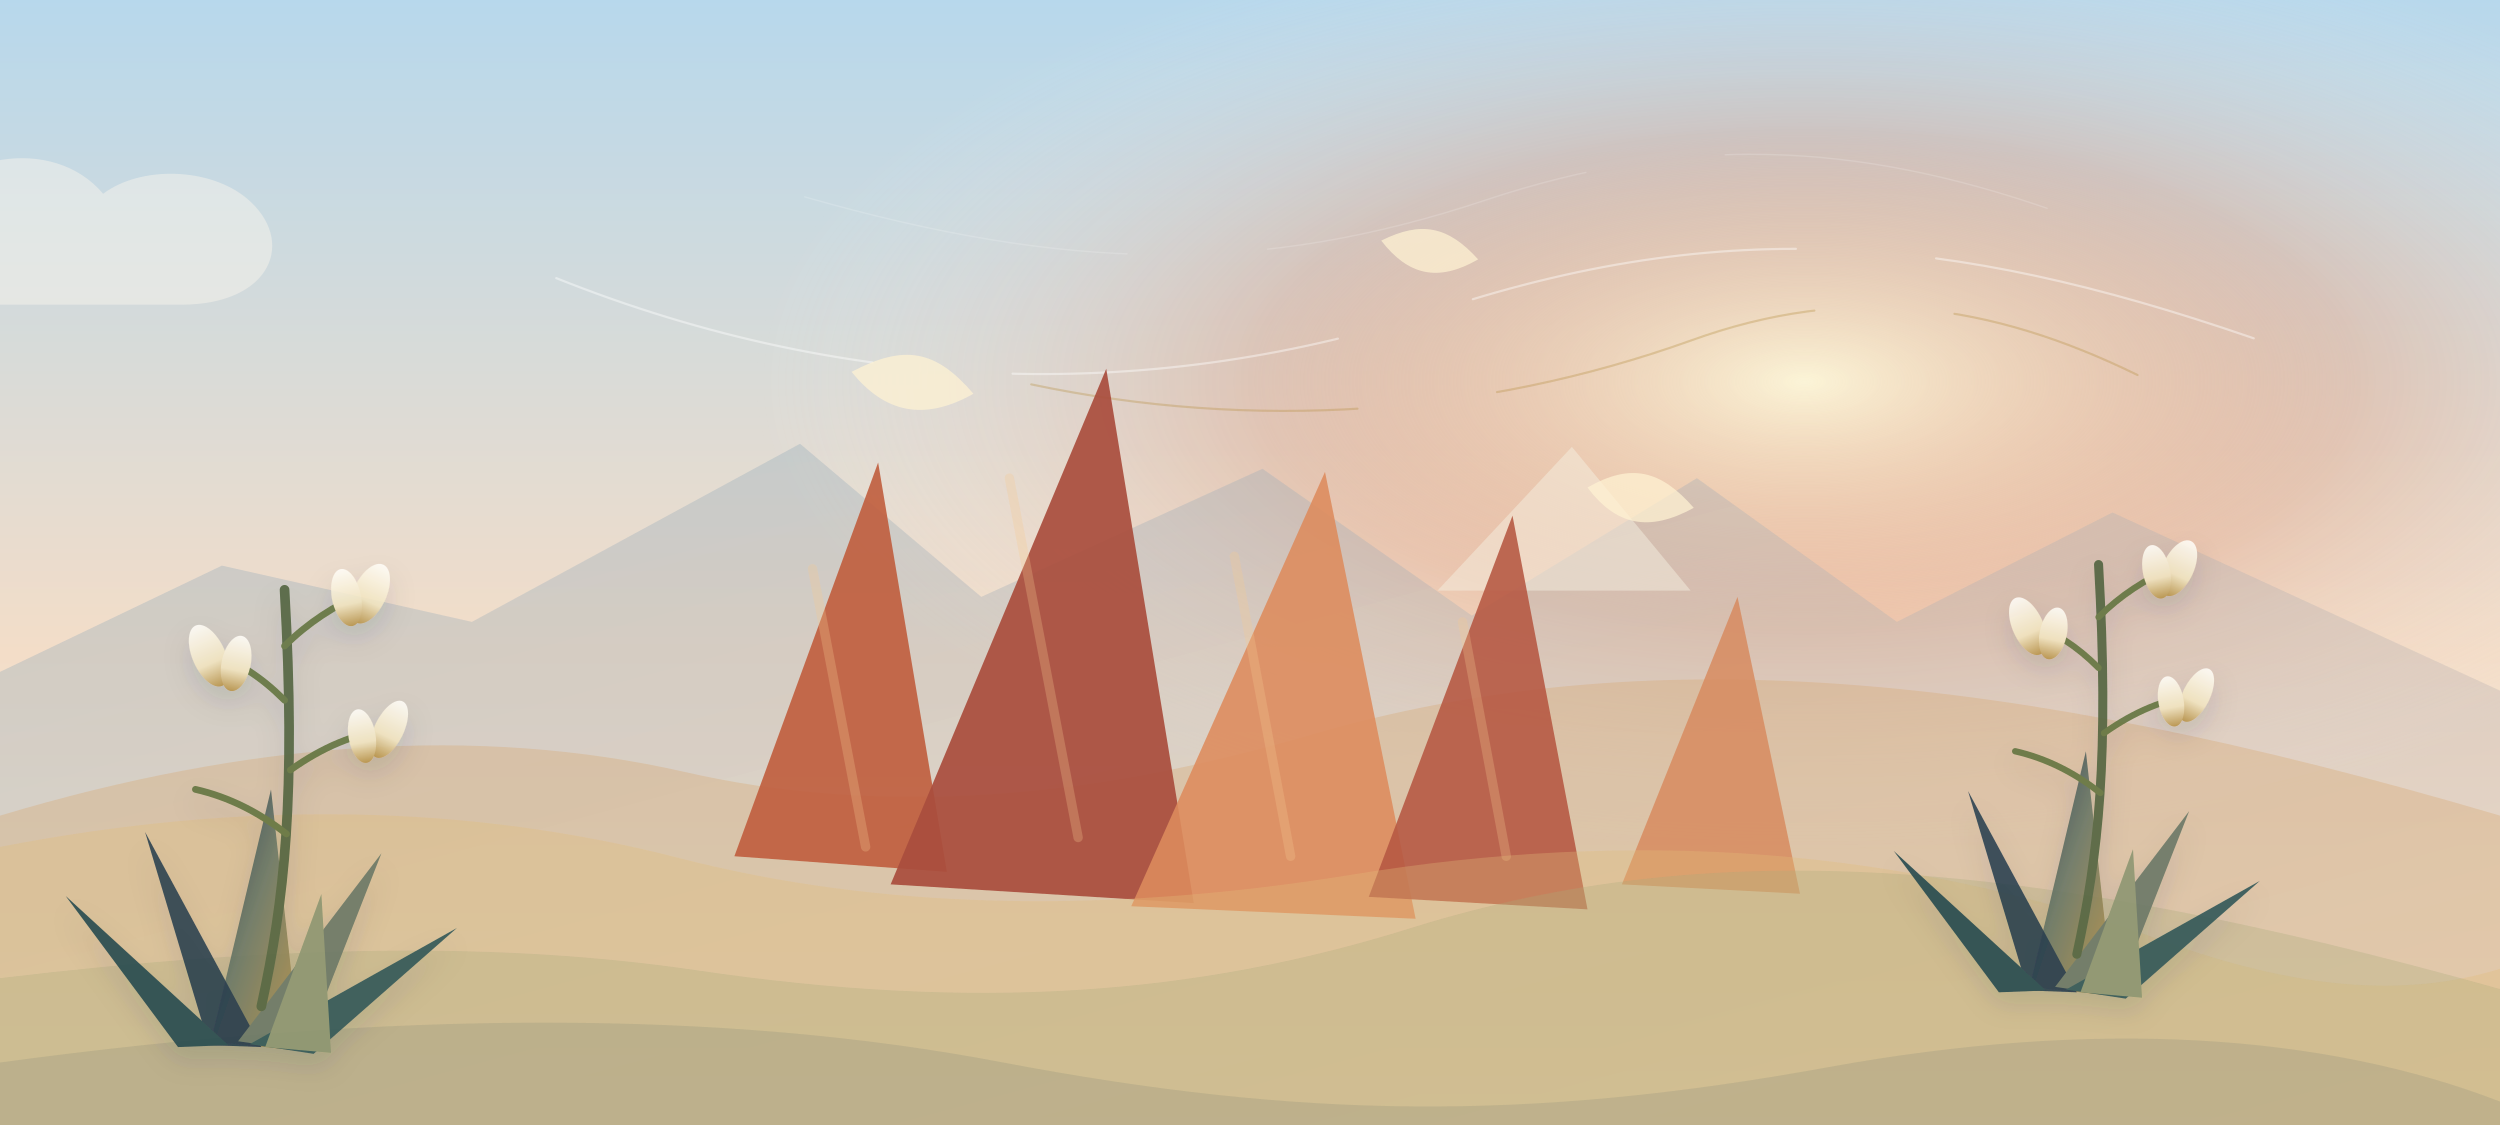
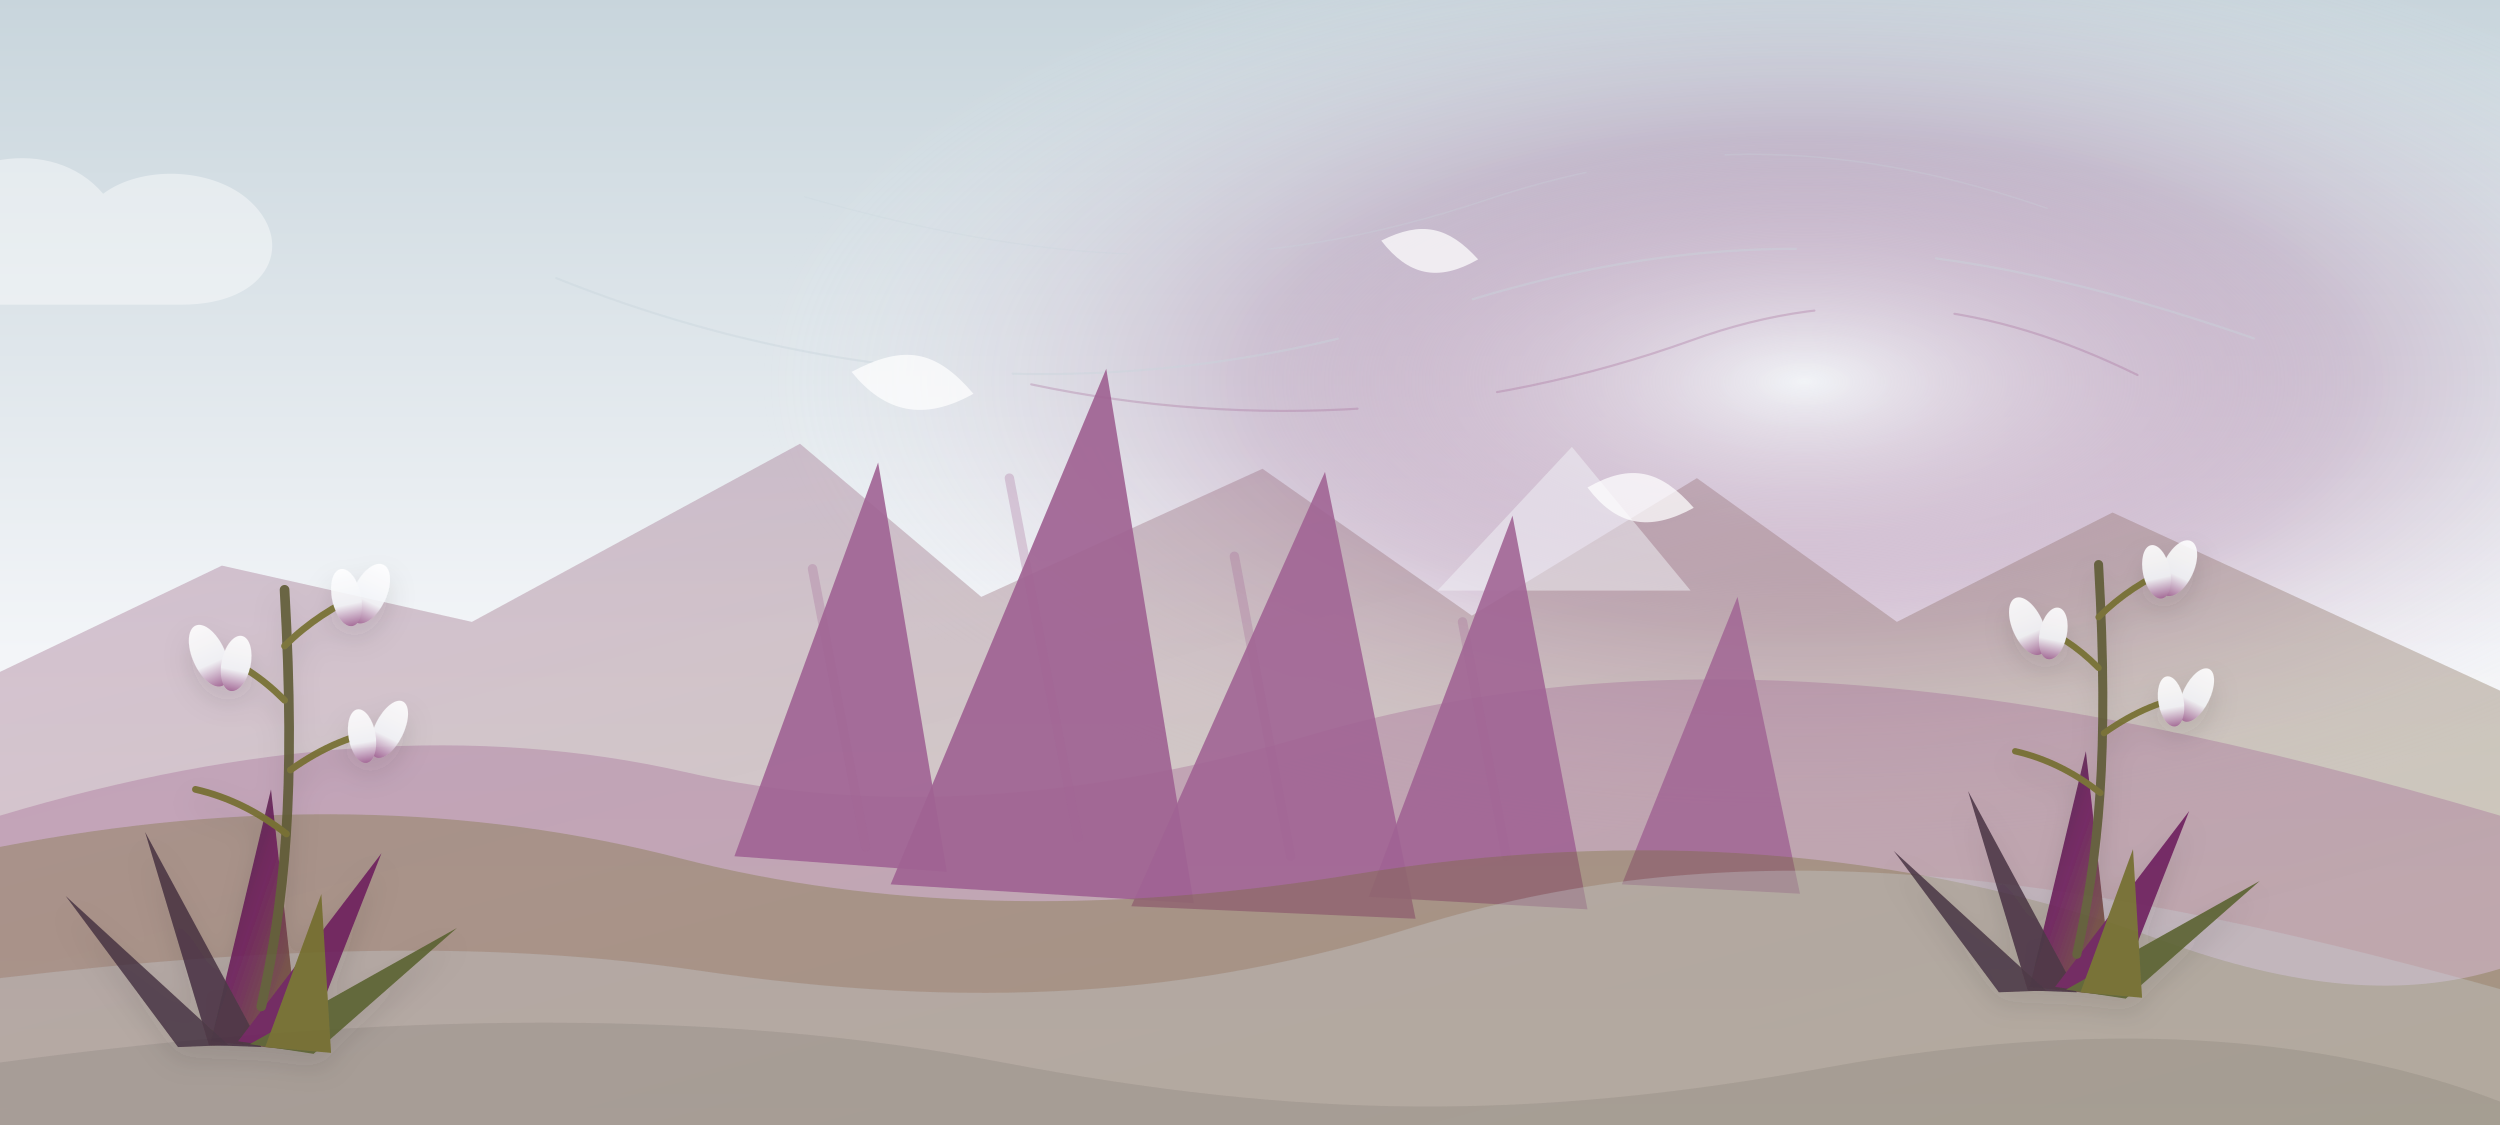
- <svg xmlns="http://www.w3.org/2000/svg" viewBox="0 0 1600 720" role="img" aria-labelledby="title desc">
+ <svg xmlns="http://www.w3.org/2000/svg" viewBox="0 0 1600 720" role="img" aria-labelledby="title desc" data-brand-palette="raton-mainstreet" data-edge-overscan="true">
  <defs>
    <linearGradient id="sky" x1="0" y1="0" x2="0" y2="1">
-       <stop offset="0" stop-color="#b7d8ec" />
-       <stop offset="0.58" stop-color="#f3ddc8" />
-       <stop offset="1" stop-color="#f6f2df" />
+       <stop offset="0" stop-color="#c8d5dc" />
+       <stop offset="0.58" stop-color="#f3f5f8" />
+       <stop offset="1" stop-color="#ffffff" />
    </linearGradient>
    <radialGradient id="sunwash" cx="0.72" cy="0.34" r="0.42">
-       <stop offset="0" stop-color="#fff7d7" stop-opacity="0.9" />
-       <stop offset="0.52" stop-color="#e78c64" stop-opacity="0.28" />
+       <stop offset="0" stop-color="#f3f5f8" stop-opacity="0.9" />
+       <stop offset="0.52" stop-color="#a06393" stop-opacity="0.28" />
      <stop offset="1" stop-color="#ffffff" stop-opacity="0" />
    </radialGradient>
    <linearGradient id="farTone" x1="0" y1="0" x2="1" y2="1">
-       <stop offset="0" stop-color="#89a9bd" stop-opacity="0.70" />
-       <stop offset="1" stop-color="#d3b6aa" stop-opacity="0.68" />
+       <stop offset="0" stop-color="#a06393" stop-opacity="0.70" />
+       <stop offset="1" stop-color="#716c2c" stop-opacity="0.68" />
    </linearGradient>
    <linearGradient id="nearTone" x1="0" y1="0" x2="1" y2="1">
-       <stop offset="0" stop-color="#b95f43" />
-       <stop offset="1" stop-color="#7e4a4c" />
+       <stop offset="0" stop-color="#6c1c5b" />
+       <stop offset="1" stop-color="#2a2a2a" />
    </linearGradient>
    <linearGradient id="yuccaLeaf" x1="0" y1="0" x2="1" y2="1">
-       <stop offset="0" stop-color="#173047" />
-       <stop offset="0.48" stop-color="#687665" />
-       <stop offset="1" stop-color="#b69146" />
+       <stop offset="0" stop-color="#3f2b3a" />
+       <stop offset="0.48" stop-color="#6c1c5b" />
+       <stop offset="1" stop-color="#716c2c" />
    </linearGradient>
    <linearGradient id="flower" x1="0" y1="0" x2="0" y2="1">
-       <stop offset="0" stop-color="#fffdf8" />
-       <stop offset="0.62" stop-color="#f1e4bf" />
-       <stop offset="1" stop-color="#b69146" />
+       <stop offset="0" stop-color="#ffffff" />
+       <stop offset="0.62" stop-color="#f3f5f8" />
+       <stop offset="1" stop-color="#a06393" />
    </linearGradient>
    <filter id="softShadow" x="-20%" y="-20%" width="140%" height="150%">
-       <feDropShadow dx="0" dy="14" stdDeviation="14" flood-color="#173047" flood-opacity="0.13" />
+       <feDropShadow dx="0" dy="14" stdDeviation="14" flood-color="#2a2a2a" flood-opacity="0.13" />
    </filter>
    <style>
  .sun-glow { animation: geo-sun 30s ease-in-out infinite alternate; }
  .cloud-bank { animation: geo-clouds 108s linear infinite; }
+   .far-range,
+   .mid-range {
+     transform-box: fill-box;
+     transform-origin: 50% 100%;
+   }
  .far-range { animation: geo-far 52s ease-in-out infinite alternate; }
  .mid-range { animation: geo-mid 44s ease-in-out infinite alternate; }
  .near-feature { animation: geo-near 38s ease-in-out infinite alternate; }
  .plains-layer {
    transform-box: fill-box;
    transform-origin: 50% 100%;
    animation: geo-plains 48s ease-in-out infinite alternate;
  }
  .wind-line {
    fill: none;
-     stroke: rgba(255,255,255,0.42);
+     stroke: #c8d5dc;
+     opacity: 0.42;
    stroke-width: 1.4;
    stroke-linecap: round;
    stroke-dasharray: 210 90;
    animation: geo-wind 28s linear infinite;
  }
-   .wind-line.thin { stroke-width: 0.9; opacity: 0.38; animation-duration: 34s; }
-   .wind-line.gold { stroke: rgba(182,145,70,0.34); animation-duration: 31s; }
+   .wind-line.thin { stroke-width: 0.9; opacity: 0.28; animation-duration: 34s; }
+   .wind-line.gold { stroke: #a06393; opacity: 0.30; animation-duration: 31s; }
  .yucca-sway {
    transform-box: fill-box;
    transform-origin: 50% 100%;
    animation: geo-yucca 10.5s ease-in-out infinite alternate;
  }
  .yucca-sway.slow { animation-duration: 13s; animation-delay: -1.2s; }
  .leaf-sway {
    transform-box: fill-box;
    transform-origin: 50% 100%;
    animation: geo-leaf 12s ease-in-out infinite alternate;
  }
  .blossom {
    transform-box: fill-box;
    transform-origin: 50% 18%;
    animation: geo-blossom 9s ease-in-out infinite alternate;
  }
  .blossom.d2 { animation-delay: -1.6s; }
  .blossom.d3 { animation-delay: -3.1s; }
  .seed {
    transform-box: fill-box;
    transform-origin: 0 0;
    animation: geo-seed 24s ease-in-out infinite;
  }
  .seed.s2 { animation-delay: -4s; }
  .seed.s3 { animation-delay: -8s; }
  @keyframes geo-sun {
    from { transform: translate(-3px, 1px) scale(0.99); opacity: 0.54; }
    to { transform: translate(4px, -2px) scale(1.01); opacity: 0.68; }
  }
  @keyframes geo-clouds {
    from { transform: translateX(-220px); }
    to { transform: translateX(1700px); }
  }
  @keyframes geo-far {
-     from { transform: translateX(-4px); }
-     to { transform: translateX(5px); }
+     from { transform: translateX(-2px) scaleX(1.014); }
+     to { transform: translateX(2px) scaleX(1.018); }
  }
  @keyframes geo-mid {
-     from { transform: translateX(6px); }
-     to { transform: translateX(-5px); }
+     from { transform: translateX(2px) scaleX(1.018); }
+     to { transform: translateX(-2px) scaleX(1.014); }
  }
  @keyframes geo-near {
    from { transform: translateX(-3px) translateY(0.5px); }
    to { transform: translateX(3px) translateY(-0.5px); }
  }
  @keyframes geo-plains {
-     from { transform: translateX(-2px) scaleX(1.001); }
-     to { transform: translateX(2px) translateY(-1px) scaleX(1.003); }
+     from { transform: translateX(-2px) scaleX(1.012); }
+     to { transform: translateX(2px) translateY(-1px) scaleX(1.016); }
  }
  @keyframes geo-wind {
    from { stroke-dashoffset: 180; transform: translateX(-18px); }
    to { stroke-dashoffset: -180; transform: translateX(26px); }
  }
  @keyframes geo-yucca {
    from { transform: rotate(-0.8deg) translateX(-1px); }
    to { transform: rotate(1.1deg) translateX(1.5px); }
  }
  @keyframes geo-leaf {
    from { transform: rotate(-0.45deg); }
    to { transform: rotate(0.75deg); }
  }
  @keyframes geo-blossom {
    from { transform: rotate(-1.2deg) translateY(0); }
    to { transform: rotate(1deg) translateY(1px); }
  }
  @keyframes geo-seed {
    0%, 100% { transform: translate(0, 0) rotate(-3deg); opacity: 0.54; }
    50% { transform: translate(14px, 4px) rotate(4deg); opacity: 0.36; }
  }
  @media (prefers-reduced-motion: reduce) {
    .sun-glow,
    .cloud-bank,
    .far-range,
    .mid-range,
    .near-feature,
    .plains-layer,
    .wind-line,
    .yucca-sway,
    .leaf-sway,
    .blossom,
    .seed {
      animation: none !important;
    }
  }
</style>
  </defs>
  <rect width="1600" height="720" fill="url(#sky)" />
  <rect width="1600" height="720" fill="url(#sunwash)" class="sun-glow" />
  <g class="cloud-bank" opacity="0.42">
-     <path d="M-160 162c22-39 76-46 104-20 22-44 90-56 122-18 24-18 68-17 92 3 32 27 16 68-42 68h-276z" fill="#fff8ee" />
-     <path d="M-520 238c16-30 54-37 76-16 15-34 64-46 89-18 18-14 54-13 72 4 25 23 14 54-30 54h-207z" fill="#fff8ee" opacity="0.78" />
+     <path d="M-160 162c22-39 76-46 104-20 22-44 90-56 122-18 24-18 68-17 92 3 32 27 16 68-42 68h-276z" fill="#ffffff" />
+     <path d="M-520 238c16-30 54-37 76-16 15-34 64-46 89-18 18-14 54-13 72 4 25 23 14 54-30 54h-207z" fill="#ffffff" opacity="0.78" />
  </g>
  <path class="wind-line thin" d="M515 126c168 48 292 50 436 2 126-42 236-38 364 7" />
  <path class="wind-line" d="M356 178c190 76 384 80 566 20 192-63 342-45 536 24" />
  <path class="wind-line gold" d="M660 246c142 30 288 20 422-28 102-37 192-24 286 22" />
  <g class="far-range">
    <path d="M0 430l142-68 160 36 210-114 116 98 180-82 134 94 144-88 128 92 138-70 248 114v278H0z" fill="url(#farTone)" opacity="0.50" />
-     <path d="M920 378l86-92 76 92z" fill="#f5f1e2" opacity="0.48" />
+     <path d="M920 378l86-92 76 92z" fill="#f3f5f8" opacity="0.48" />
  </g>
  <g class="mid-range">
-     <path d="M0 522c160-48 306-58 438-28 122 28 256 19 402-24 210-61 442-42 760 52v198H0z" fill="#d7a66f" opacity="0.34" />
+     <path d="M0 522c160-48 306-58 438-28 122 28 256 19 402-24 210-61 442-42 760 52v198H0z" fill="#a06393" opacity="0.34" />
  </g>
  <g class="near-feature">
-     <path d="M470 548l92-252 44 262z" fill="#c05d3d" opacity="0.90" />
-     <path d="M570 566l138-330 56 342z" fill="#a94d3d" opacity="0.92" />
-     <path d="M724 580l124-278 58 286z" fill="#dd8b5d" opacity="0.88" />
-     <path d="M876 574l92-244 48 252z" fill="#b55742" opacity="0.88" />
-     <path d="M1038 566l74-184 40 190z" fill="#d7895d" opacity="0.82" />
-     <path d="M520 364l34 178M646 306l44 230M790 356l36 192M936 398l28 150" stroke="#f5c891" stroke-width="6" stroke-linecap="round" opacity="0.28" />
+     <path d="M470 548l92-252 44 262z" fill="#a06393" opacity="0.90" />
+     <path d="M570 566l138-330 56 342z" fill="#a06393" opacity="0.92" />
+     <path d="M724 580l124-278 58 286z" fill="#a06393" opacity="0.88" />
+     <path d="M876 574l92-244 48 252z" fill="#a06393" opacity="0.88" />
+     <path d="M1038 566l74-184 40 190z" fill="#a06393" opacity="0.82" />
+     <path d="M520 364l34 178M646 306l44 230M790 356l36 192M936 398l28 150" stroke="#a06393" stroke-width="6" stroke-linecap="round" opacity="0.28" />
  </g>
  <g id="plains" class="plains-layer" opacity="0.95">
-     <path d="M0 542c155-30 300-28 438 8 122 31 265 36 426 10 182-30 355-18 520 42 85 31 155 37 216 18v100H0z" fill="#e3bc79" opacity="0.34" />
-     <path d="M0 626c184-22 324-23 446-5 176 26 318 17 460-28 188-58 388-46 694 40v87H0z" fill="#a6a979" opacity="0.32" />
-     <path d="M0 680c250-34 465-34 642 0 190 36 336 38 528 3 170-31 316-22 430 22v15H0z" fill="#173047" opacity="0.10" />
+     <path d="M0 542c155-30 300-28 438 8 122 31 265 36 426 10 182-30 355-18 520 42 85 31 155 37 216 18v100H0z" fill="#716c2c" opacity="0.34" />
+     <path d="M0 626c184-22 324-23 446-5 176 26 318 17 460-28 188-58 388-46 694 40v87H0z" fill="#c8d5dc" opacity="0.32" />
+     <path d="M0 680c250-34 465-34 642 0 190 36 336 38 528 3 170-31 316-22 430 22v15H0z" fill="#2a2a2a" opacity="0.10" />
  </g>
  <g filter="url(#softShadow)" opacity="0.88" transform="translate(42 344) scale(0.62)">
    <g class="leaf-sway">
      <path d="M150 520l62-260 30 270z" fill="url(#yuccaLeaf)" />
-       <path d="M148 524l-66-220 120 222z" fill="#173047" opacity="0.9" />
-       <path d="M178 520l148-194-80 204z" fill="#687665" />
-       <path d="M190 523l214-120-148 130z" fill="#2d5557" />
-       <path d="M116 526L0 370l168 154z" fill="#24474d" />
-       <path d="M206 526l58-158 10 164z" fill="#8b956f" />
+       <path d="M148 524l-66-220 120 222z" fill="#3f2b3a" opacity="0.9" />
+       <path d="M178 520l148-194-80 204z" fill="#6c1c5b" />
+       <path d="M190 523l214-120-148 130z" fill="#59602e" />
+       <path d="M116 526L0 370l168 154z" fill="#3f2b3a" opacity="0.88" />
+       <path d="M206 526l58-158 10 164z" fill="#716c2c" />
    </g>
    <g class="yucca-sway slow" transform="translate(202 54)">
-       <path d="M0 430C24 320 36 213 24 0" fill="none" stroke="#4f623d" stroke-width="10" stroke-linecap="round" />
-       <path d="M24 58c24-24 52-42 82-55" fill="none" stroke="#60723e" stroke-width="7" stroke-linecap="round" />
-       <path d="M24 114c-25-25-48-39-75-49" fill="none" stroke="#60723e" stroke-width="7" stroke-linecap="round" />
-       <path d="M30 186c34-24 65-37 104-43" fill="none" stroke="#60723e" stroke-width="7" stroke-linecap="round" />
-       <path d="M26 252c-28-22-59-38-94-46" fill="none" stroke="#60723e" stroke-width="7" stroke-linecap="round" />
+       <path d="M0 430C24 320 36 213 24 0" fill="none" stroke="#5b5931" stroke-width="10" stroke-linecap="round" />
+       <path d="M24 58c24-24 52-42 82-55" fill="none" stroke="#716c2c" stroke-width="7" stroke-linecap="round" />
+       <path d="M24 114c-25-25-48-39-75-49" fill="none" stroke="#716c2c" stroke-width="7" stroke-linecap="round" />
+       <path d="M30 186c34-24 65-37 104-43" fill="none" stroke="#716c2c" stroke-width="7" stroke-linecap="round" />
+       <path d="M26 252c-28-22-59-38-94-46" fill="none" stroke="#716c2c" stroke-width="7" stroke-linecap="round" />
      <g class="blossom">
        <ellipse cx="112" cy="4" rx="17" ry="33" fill="url(#flower)" transform="rotate(25 112 4)" />
        <ellipse cx="88" cy="8" rx="15" ry="30" fill="url(#flower)" transform="rotate(-12 88 8)" />
      </g>
      <g class="blossom d2">
        <ellipse cx="-54" cy="68" rx="17" ry="34" fill="url(#flower)" transform="rotate(-24 -54 68)" />
        <ellipse cx="-26" cy="76" rx="15" ry="29" fill="url(#flower)" transform="rotate(12 -26 76)" />
      </g>
      <g class="blossom d3">
        <ellipse cx="132" cy="144" rx="15" ry="32" fill="url(#flower)" transform="rotate(26 132 144)" />
        <ellipse cx="104" cy="151" rx="14" ry="28" fill="url(#flower)" transform="rotate(-10 104 151)" />
      </g>
    </g>
  </g>
  <g filter="url(#softShadow)" opacity="0.88" transform="translate(1212 330) scale(0.58)">
    <g class="leaf-sway">
      <path d="M150 520l62-260 30 270z" fill="url(#yuccaLeaf)" />
-       <path d="M148 524l-66-220 120 222z" fill="#173047" opacity="0.9" />
-       <path d="M178 520l148-194-80 204z" fill="#687665" />
-       <path d="M190 523l214-120-148 130z" fill="#2d5557" />
-       <path d="M116 526L0 370l168 154z" fill="#24474d" />
-       <path d="M206 526l58-158 10 164z" fill="#8b956f" />
+       <path d="M148 524l-66-220 120 222z" fill="#3f2b3a" opacity="0.9" />
+       <path d="M178 520l148-194-80 204z" fill="#6c1c5b" />
+       <path d="M190 523l214-120-148 130z" fill="#59602e" />
+       <path d="M116 526L0 370l168 154z" fill="#3f2b3a" opacity="0.88" />
+       <path d="M206 526l58-158 10 164z" fill="#716c2c" />
    </g>
    <g class="yucca-sway slow" transform="translate(202 54)">
-       <path d="M0 430C24 320 36 213 24 0" fill="none" stroke="#4f623d" stroke-width="10" stroke-linecap="round" />
-       <path d="M24 58c24-24 52-42 82-55" fill="none" stroke="#60723e" stroke-width="7" stroke-linecap="round" />
-       <path d="M24 114c-25-25-48-39-75-49" fill="none" stroke="#60723e" stroke-width="7" stroke-linecap="round" />
-       <path d="M30 186c34-24 65-37 104-43" fill="none" stroke="#60723e" stroke-width="7" stroke-linecap="round" />
-       <path d="M26 252c-28-22-59-38-94-46" fill="none" stroke="#60723e" stroke-width="7" stroke-linecap="round" />
+       <path d="M0 430C24 320 36 213 24 0" fill="none" stroke="#5b5931" stroke-width="10" stroke-linecap="round" />
+       <path d="M24 58c24-24 52-42 82-55" fill="none" stroke="#716c2c" stroke-width="7" stroke-linecap="round" />
+       <path d="M24 114c-25-25-48-39-75-49" fill="none" stroke="#716c2c" stroke-width="7" stroke-linecap="round" />
+       <path d="M30 186c34-24 65-37 104-43" fill="none" stroke="#716c2c" stroke-width="7" stroke-linecap="round" />
+       <path d="M26 252c-28-22-59-38-94-46" fill="none" stroke="#716c2c" stroke-width="7" stroke-linecap="round" />
      <g class="blossom">
        <ellipse cx="112" cy="4" rx="17" ry="33" fill="url(#flower)" transform="rotate(25 112 4)" />
        <ellipse cx="88" cy="8" rx="15" ry="30" fill="url(#flower)" transform="rotate(-12 88 8)" />
      </g>
      <g class="blossom d2">
        <ellipse cx="-54" cy="68" rx="17" ry="34" fill="url(#flower)" transform="rotate(-24 -54 68)" />
        <ellipse cx="-26" cy="76" rx="15" ry="29" fill="url(#flower)" transform="rotate(12 -26 76)" />
      </g>
      <g class="blossom d3">
        <ellipse cx="132" cy="144" rx="15" ry="32" fill="url(#flower)" transform="rotate(26 132 144)" />
        <ellipse cx="104" cy="151" rx="14" ry="28" fill="url(#flower)" transform="rotate(-10 104 151)" />
      </g>
    </g>
  </g>
  <g opacity="0.72">
-     <path class="seed" d="M545 238c34-18 54-14 78 14-32 18-57 12-78-14z" fill="#fff3d3" />
-     <path class="seed s2" d="M884 154c26-13 43-9 62 12-26 15-45 10-62-12z" fill="#fff3d3" />
-     <path class="seed s3" d="M1016 312c28-16 47-11 68 13-29 16-50 11-68-13z" fill="#fff3d3" />
+     <path class="seed" d="M545 238c34-18 54-14 78 14-32 18-57 12-78-14z" fill="#ffffff" />
+     <path class="seed s2" d="M884 154c26-13 43-9 62 12-26 15-45 10-62-12z" fill="#ffffff" />
+     <path class="seed s3" d="M1016 312c28-16 47-11 68 13-29 16-50 11-68-13z" fill="#ffffff" />
  </g>
</svg>
